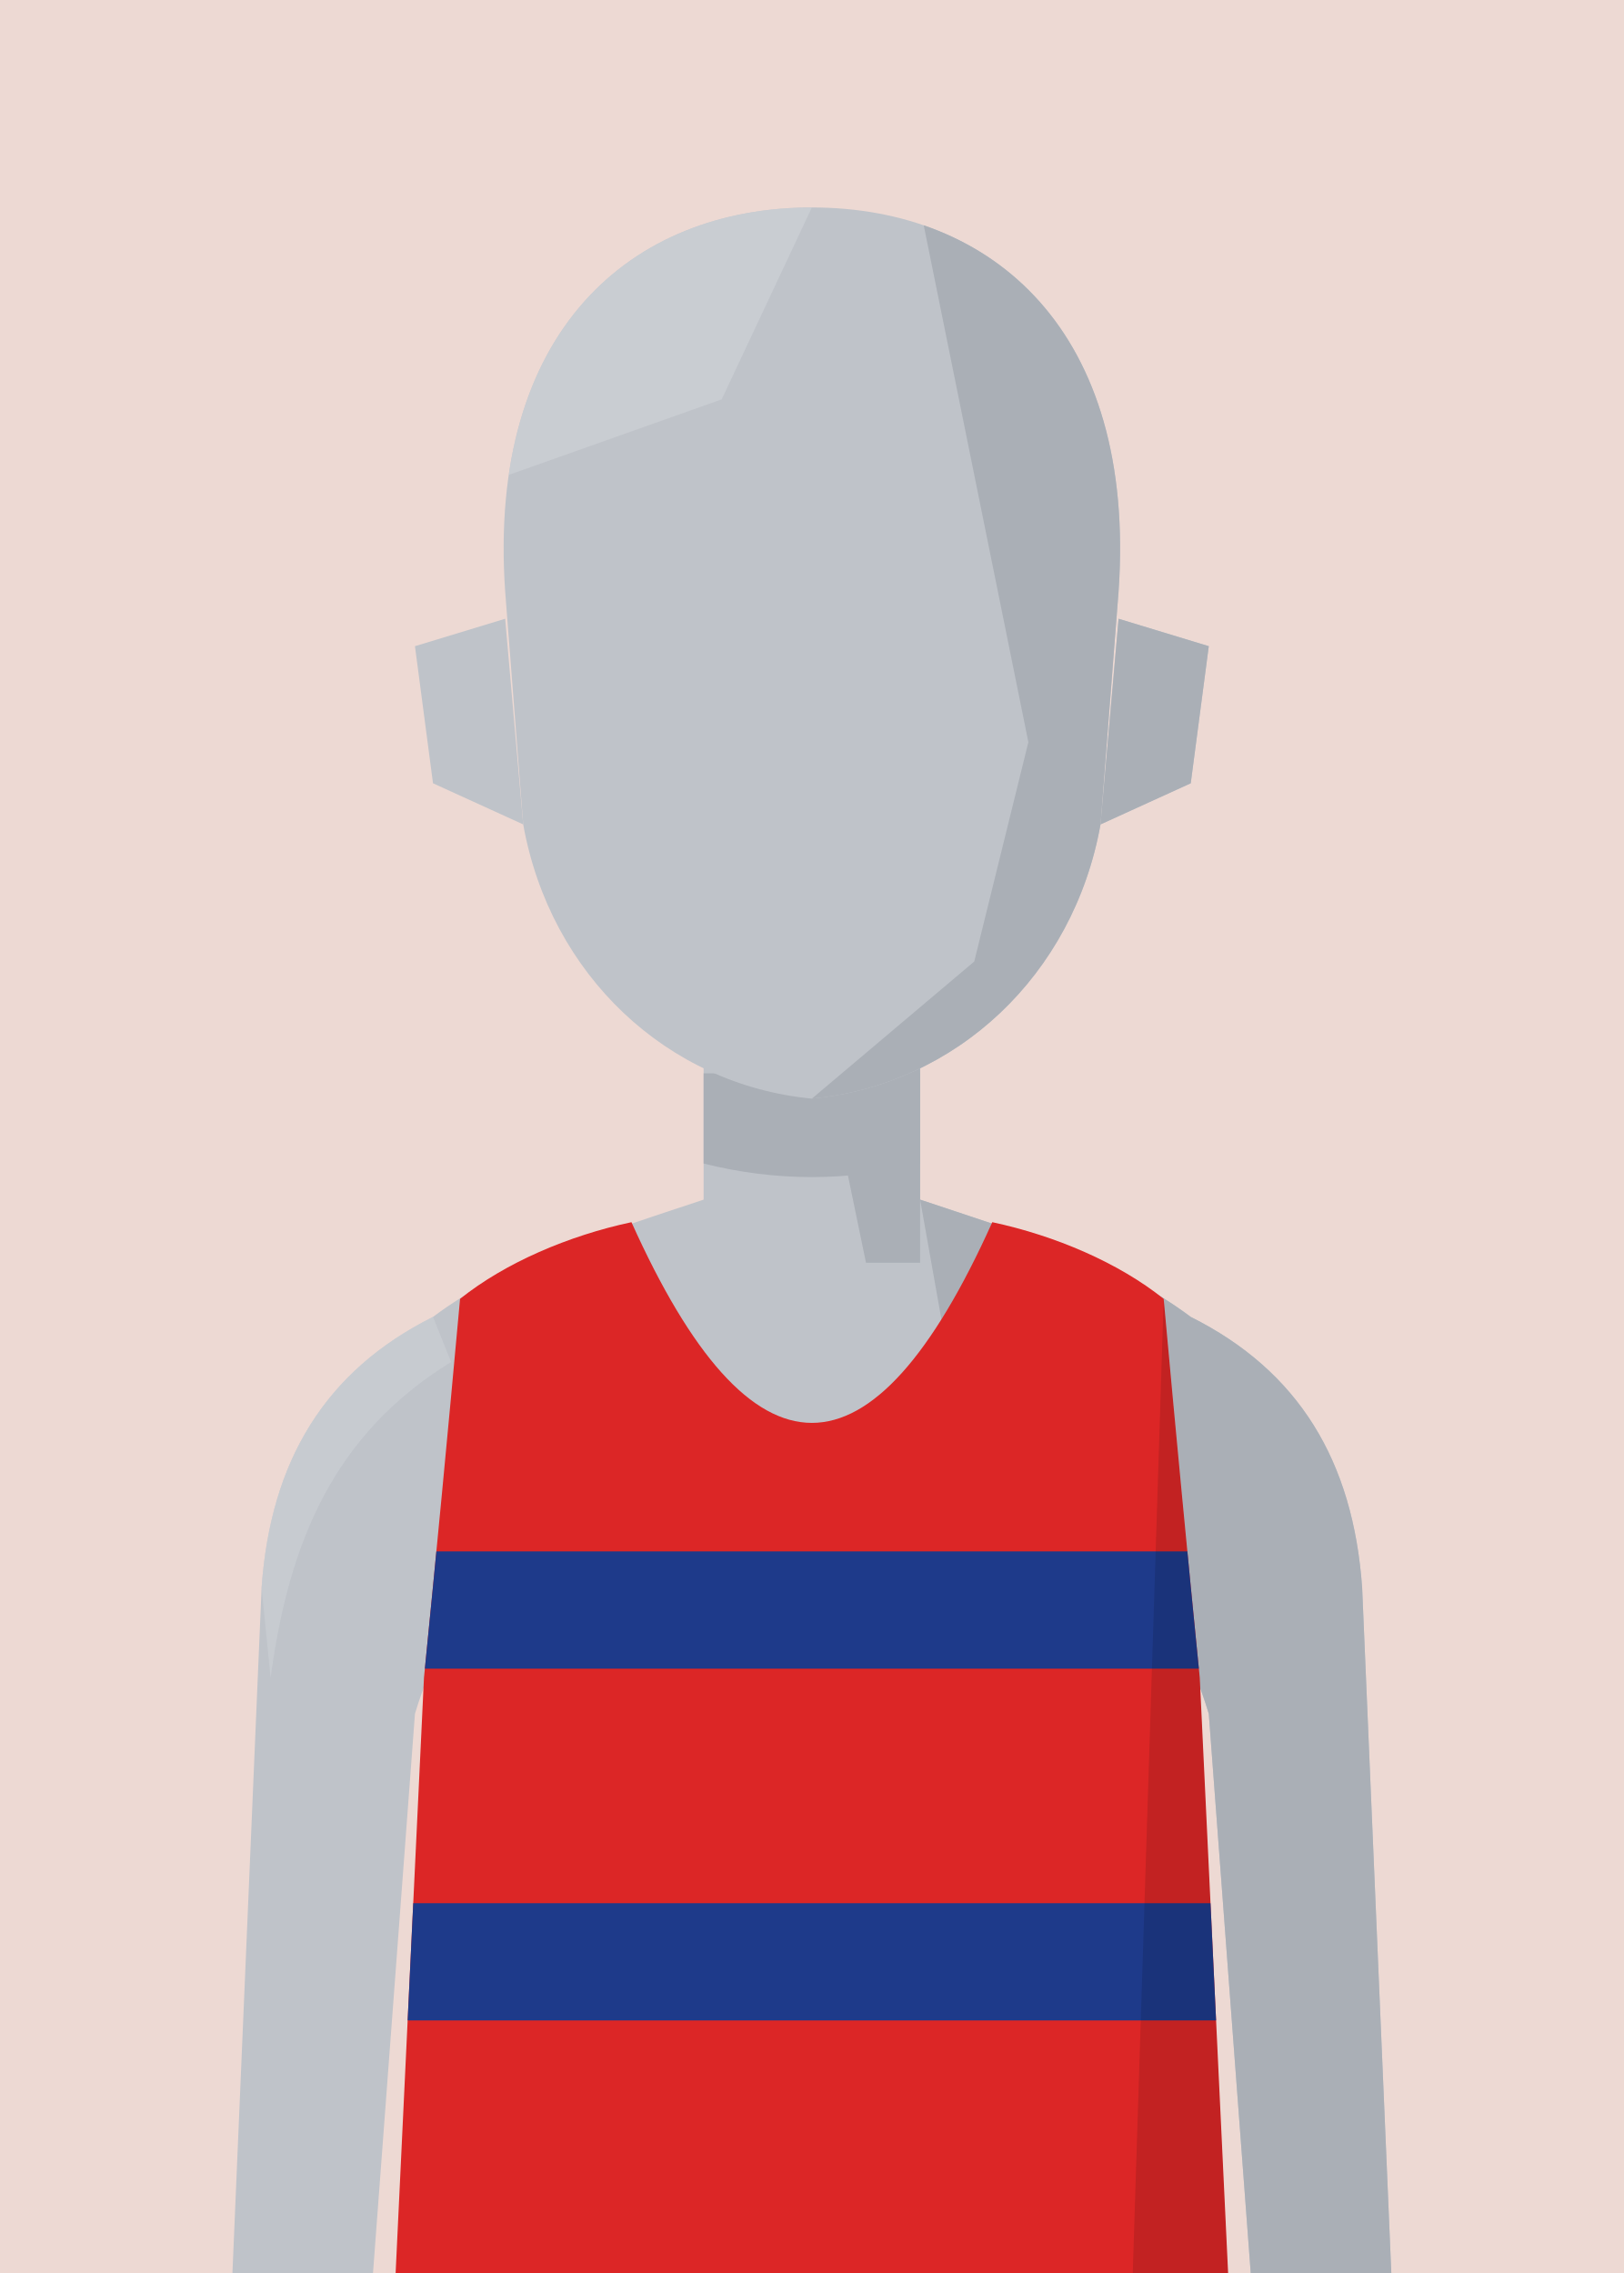
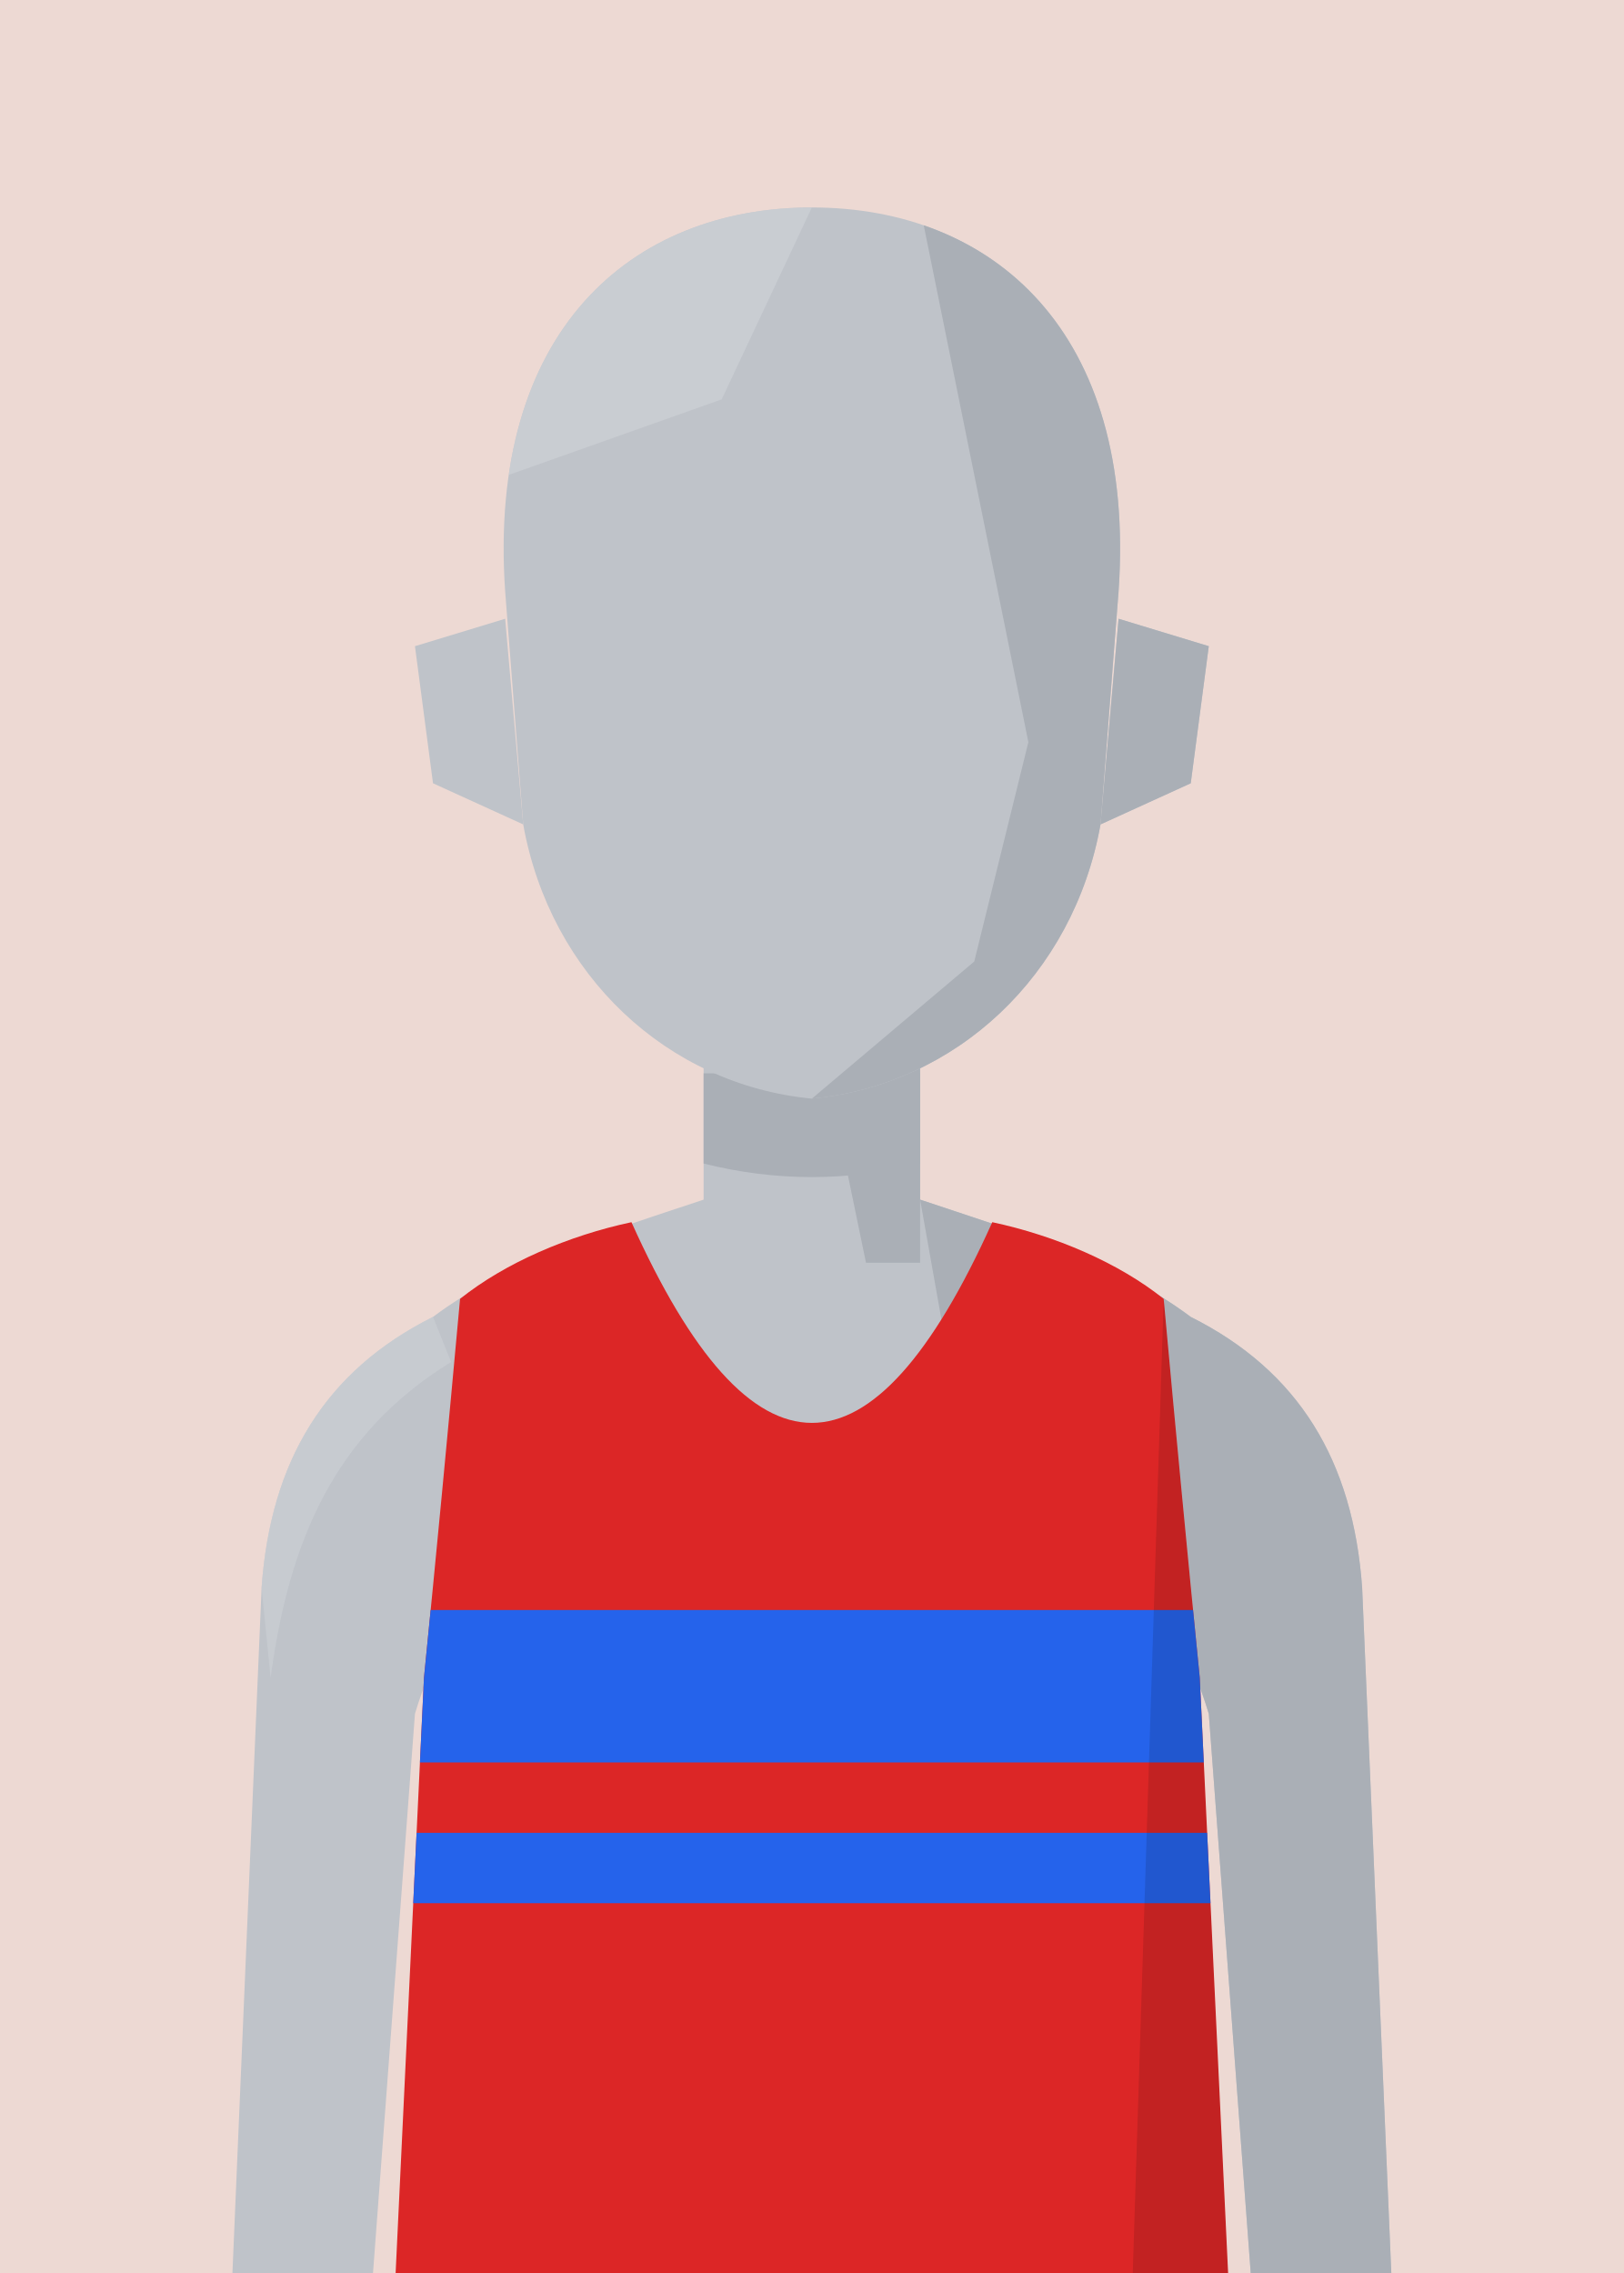
<svg xmlns="http://www.w3.org/2000/svg" viewBox="10 20 180 252">
  <defs>
    <clipPath id="vf">
      <path d="M53,330 L57,246 Q59,226 61,204 C66,200 73,197 80,195.5 Q100,240 120,195.5 C127,197 134,200 139,204 Q141,226 143,246 L147,330 Z" />
    </clipPath>
    <clipPath id="hf">
      <path d="M66,96 C64,58 80,40 100,40 C120,40 136,58 134,96 L132,130 C129,152 116,168 100,170 C84,168 71,152 68,130 Z" />
    </clipPath>
    <clipPath id="rf">
      <rect x="100" y="0" width="100" height="300" />
    </clipPath>
    <clipPath id="ef">
      <path d="M76,112 Q85,105 94,112 Q85,117 76,112 Z" />
      <path d="M106,112 Q115,105 124,112 Q115,117 106,112 Z" />
    </clipPath>
    <clipPath id="cf">
      <rect x="0" y="92" width="200" height="300" />
    </clipPath>
  </defs>
  <rect width="200" height="280" fill="#EDD9D3" />
  <g transform="translate(0,-40)">
    <rect x="88" y="171" width="24" height="37" fill="#BFC3C9" />
    <path d="M88,193 C76,197 66,200 58,206 C46,212 40,222 39,236 L35,330 L50,330 L56,250 Q59,240 64,238 L136,238 Q141,240 144,250 L150,330 L165,330 L161,236 C160,222 154,212 142,206 C134,200 124,197 112,193" fill="#BFC3C9" />
    <g fill="#AAAFB6">
      <path d="M112,193 C124,197 134,200 142,206 C154,212 160,222 161,236 L165,330 L150,330 L144,250 Q141,240 136,238 L120,238 Z" />
      <path d="M58,206 C46,212 40,222 39,236 L40,246 C42,231 47,219 60,211 Z" fill="#CDD1D6" opacity=".6" />
      <polygon points="100,171 112,171 112,200 106,200" />
      <path d="M88,179 L112,179 L112,189 Q100,192 88,189 Z" />
    </g>
    <g transform="translate(0,83) scale(1,0.76) translate(0,-40)">
      <g fill="#BFC3C9">
        <path d="M66,100 L56,104 L58,124 L68,130 Z" />
        <path d="M134,100 L144,104 L142,124 L132,130 Z" />
        <path d="M66,96 C64,58 80,40 100,40 C120,40 136,58 134,96 L132,130 C129,152 116,168 100,170 C84,168 71,152 68,130 Z" />
      </g>
      <path d="M134,100 L144,104 L142,124 L132,130 Z" fill="#AAAFB6" />
      <g clip-path="url(#hf)">
        <polygon points="112,40 140,40 140,180 100,180 100,170 118,150 124,118 120,92" fill="#AAAFB6" />
        <polygon points="60,40 100,40 90,68 60,82" fill="#CDD1D6" opacity=".7" />
      </g>
    </g>
    <g clip-path="url(#vf)">
      <path d="M53,330 L57,246 Q59,226 61,204 C66,200 73,197 80,195.5 Q100,240 120,195.5 C127,197 134,200 139,204 Q141,226 143,246 L147,330 Z" fill="#dc2626" />
      <g transform="matrix(6.2857 0 0 6.5 37.14 193)">
-         <rect x="0" y="6" width="20" height="2" fill="#1e3a8a" />
-         <rect x="0" y="12" width="20" height="2" fill="#1e3a8a" />
+         <rect x="0" y="7" width="20" height="2.6" fill="#2563eb" />
+         <rect x="0" y="10.8" width="20" height="1.2" fill="#2563eb" />
      </g>
      <path d="M139,204 Q141,226 143,246 L147,330 L135,330 Z" fill="#000" opacity="0.12" />
    </g>
  </g>
</svg>
